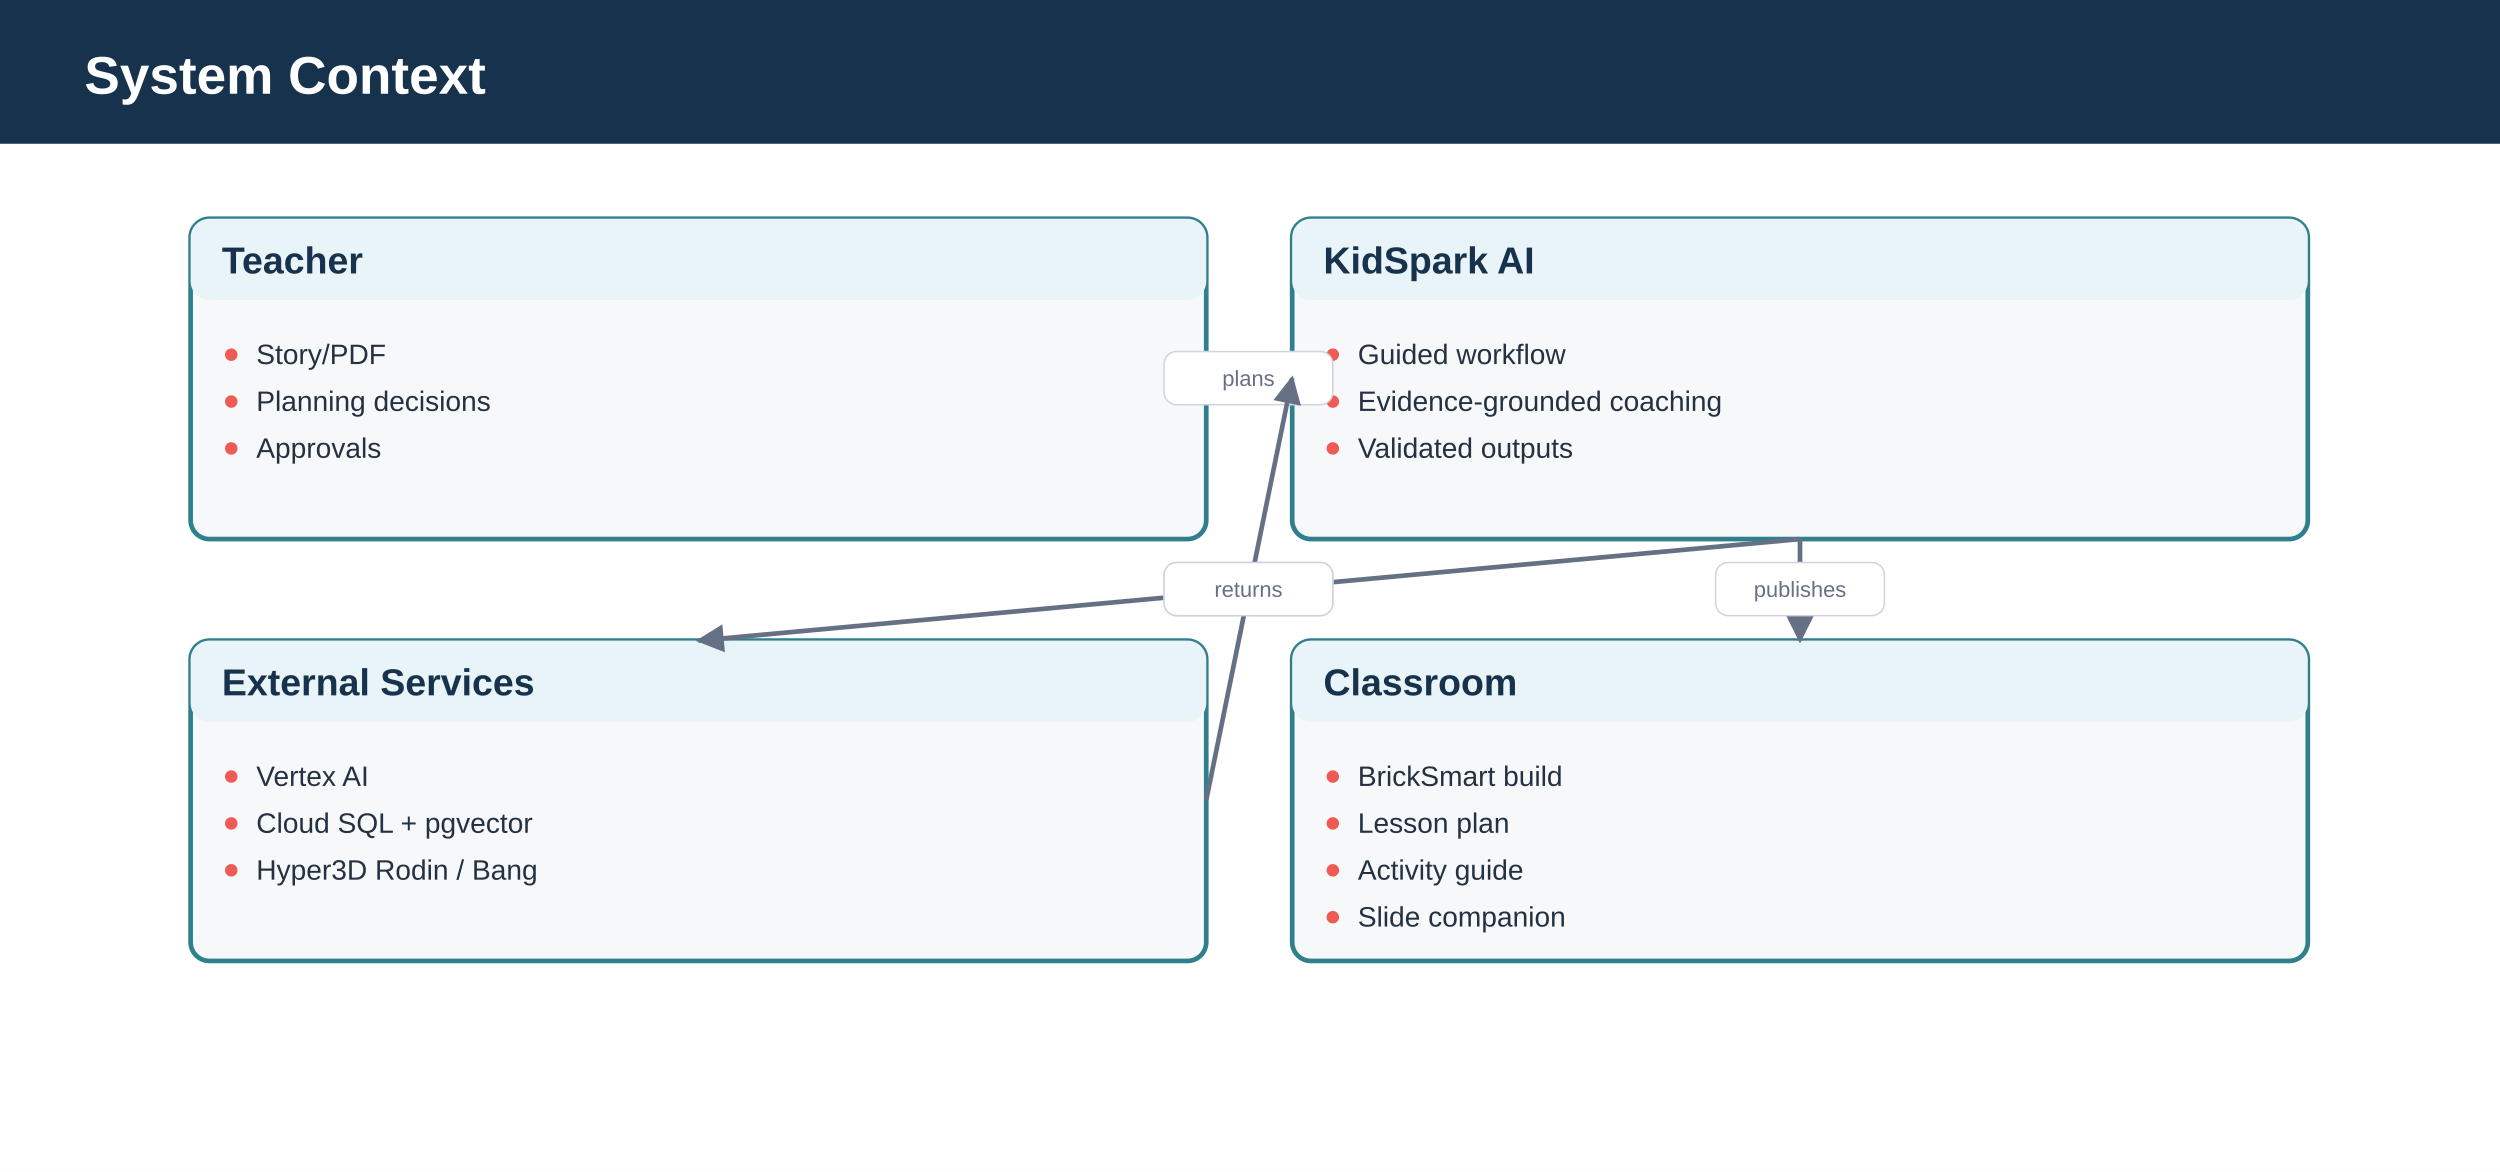
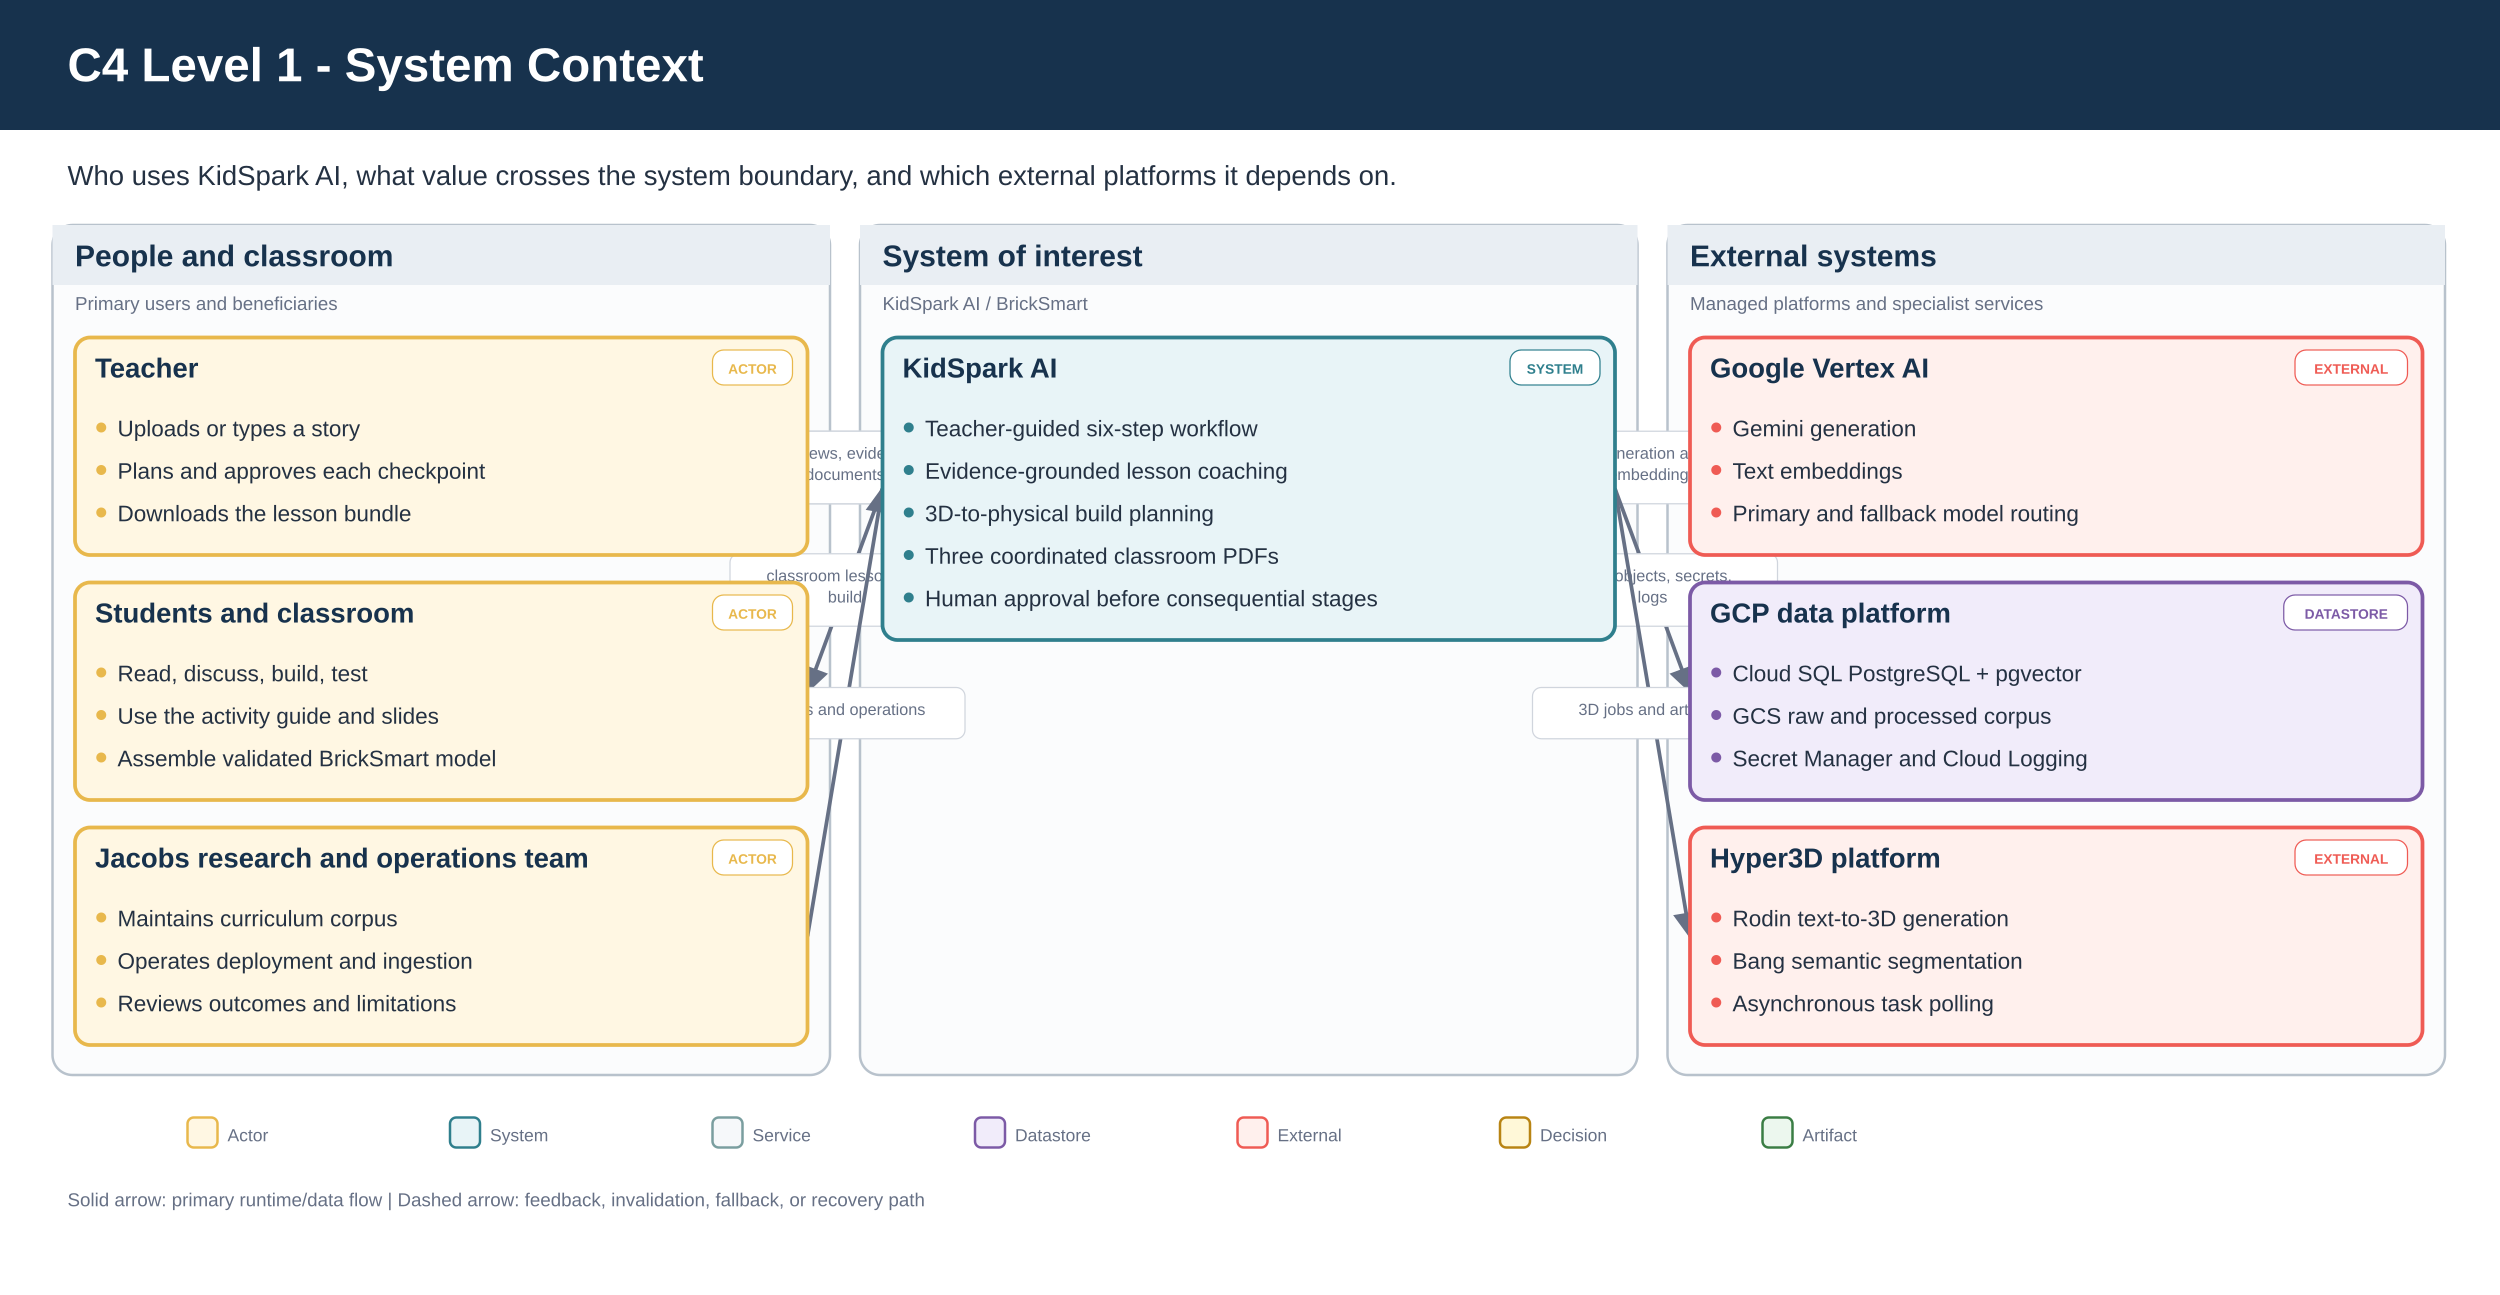
- <svg xmlns="http://www.w3.org/2000/svg" width="1600" height="750" viewBox="0 0 1600 750">
+ <svg xmlns="http://www.w3.org/2000/svg" width="2000" height="1036" viewBox="0 0 2000 1036">
  <rect width="100%" height="100%" fill="white" />
-   <rect width="1600" height="92" fill="#17324D" />
-   <text x="54" y="60" font-family="Arial" font-size="34" font-weight="700" fill="white">System Context</text>
+   <rect width="2000" height="104" fill="#17324D" />
+   <text x="54" y="65" font-family="Arial" font-size="38" font-weight="700" fill="white">C4 Level 1 - System Context</text>
+   <text x="54" y="148" font-family="Arial" font-size="22" fill="#243142">Who uses KidSpark AI, what value crosses the system boundary, and which external platforms it depends on.</text>
  <defs>
-     <marker id="arrow" viewBox="0 0 10 10" refX="9" refY="5" markerWidth="6" markerHeight="6" orient="auto-start-reverse">
+     <marker id="arrow" viewBox="0 0 10 10" refX="9" refY="5" markerWidth="7" markerHeight="7" orient="auto-start-reverse">
      <path d="M 0 0 L 10 5 L 0 10 z" fill="#667085" />
    </marker>
  </defs>
-   <rect x="122" y="140" width="650" height="205" rx="12" fill="#F6F8FA" stroke="#2F7F8D" stroke-width="3" />
-   <rect x="122" y="140" width="650" height="52" rx="12" fill="#E8F4F7" />
-   <text x="142" y="175" font-family="Arial" font-size="24" font-weight="700" fill="#17324D">Teacher</text>
-   <circle cx="148" cy="227" r="4" fill="#EF5B54" />
-   <text x="164" y="233" font-family="Arial" font-size="18" fill="#243142">Story/PDF</text>
-   <circle cx="148" cy="257" r="4" fill="#EF5B54" />
-   <text x="164" y="263" font-family="Arial" font-size="18" fill="#243142">Planning decisions</text>
-   <circle cx="148" cy="287" r="4" fill="#EF5B54" />
-   <text x="164" y="293" font-family="Arial" font-size="18" fill="#243142">Approvals</text>
-   <rect x="827" y="140" width="650" height="205" rx="12" fill="#F6F8FA" stroke="#2F7F8D" stroke-width="3" />
-   <rect x="827" y="140" width="650" height="52" rx="12" fill="#E8F4F7" />
-   <text x="847" y="175" font-family="Arial" font-size="24" font-weight="700" fill="#17324D">KidSpark AI</text>
-   <circle cx="853" cy="227" r="4" fill="#EF5B54" />
-   <text x="869" y="233" font-family="Arial" font-size="18" fill="#243142">Guided workflow</text>
-   <circle cx="853" cy="257" r="4" fill="#EF5B54" />
-   <text x="869" y="263" font-family="Arial" font-size="18" fill="#243142">Evidence-grounded coaching</text>
-   <circle cx="853" cy="287" r="4" fill="#EF5B54" />
-   <text x="869" y="293" font-family="Arial" font-size="18" fill="#243142">Validated outputs</text>
-   <rect x="122" y="410" width="650" height="205" rx="12" fill="#F6F8FA" stroke="#2F7F8D" stroke-width="3" />
-   <rect x="122" y="410" width="650" height="52" rx="12" fill="#E8F4F7" />
-   <text x="142" y="445" font-family="Arial" font-size="24" font-weight="700" fill="#17324D">External Services</text>
-   <circle cx="148" cy="497" r="4" fill="#EF5B54" />
-   <text x="164" y="503" font-family="Arial" font-size="18" fill="#243142">Vertex AI</text>
-   <circle cx="148" cy="527" r="4" fill="#EF5B54" />
-   <text x="164" y="533" font-family="Arial" font-size="18" fill="#243142">Cloud SQL + pgvector</text>
-   <circle cx="148" cy="557" r="4" fill="#EF5B54" />
-   <text x="164" y="563" font-family="Arial" font-size="18" fill="#243142">Hyper3D Rodin / Bang</text>
-   <rect x="827" y="410" width="650" height="205" rx="12" fill="#F6F8FA" stroke="#2F7F8D" stroke-width="3" />
-   <rect x="827" y="410" width="650" height="52" rx="12" fill="#E8F4F7" />
-   <text x="847" y="445" font-family="Arial" font-size="24" font-weight="700" fill="#17324D">Classroom</text>
-   <circle cx="853" cy="497" r="4" fill="#EF5B54" />
-   <text x="869" y="503" font-family="Arial" font-size="18" fill="#243142">BrickSmart build</text>
-   <circle cx="853" cy="527" r="4" fill="#EF5B54" />
-   <text x="869" y="533" font-family="Arial" font-size="18" fill="#243142">Lesson plan</text>
-   <circle cx="853" cy="557" r="4" fill="#EF5B54" />
-   <text x="869" y="563" font-family="Arial" font-size="18" fill="#243142">Activity guide</text>
-   <circle cx="853" cy="587" r="4" fill="#EF5B54" />
-   <text x="869" y="593" font-family="Arial" font-size="18" fill="#243142">Slide companion</text>
-   <line x1="772" y1="242" x2="827" y2="242" stroke="#667085" stroke-width="3" marker-end="url(#arrow)" />
-   <rect x="745" y="225" width="108" height="34" rx="8" fill="white" stroke="#D0D5DD" />
-   <text x="799" y="247" text-anchor="middle" font-family="Arial" font-size="14" fill="#667085">plans</text>
-   <line x1="1152" y1="345" x2="447" y2="410" stroke="#667085" stroke-width="3" marker-end="url(#arrow)" />
-   <rect x="745" y="360" width="108" height="34" rx="8" fill="white" stroke="#D0D5DD" />
-   <text x="799" y="382" text-anchor="middle" font-family="Arial" font-size="14" fill="#667085">calls</text>
-   <line x1="772" y1="512" x2="827" y2="242" stroke="#667085" stroke-width="3" marker-end="url(#arrow)" />
-   <rect x="745" y="360" width="108" height="34" rx="8" fill="white" stroke="#D0D5DD" />
-   <text x="799" y="382" text-anchor="middle" font-family="Arial" font-size="14" fill="#667085">returns</text>
-   <line x1="1152" y1="345" x2="1152" y2="410" stroke="#667085" stroke-width="3" marker-end="url(#arrow)" />
-   <rect x="1098" y="360" width="108" height="34" rx="8" fill="white" stroke="#D0D5DD" />
-   <text x="1152" y="382" text-anchor="middle" font-family="Arial" font-size="14" fill="#667085">publishes</text>
+   <rect x="42" y="180" width="622" height="680" rx="16" fill="#FBFCFD" stroke="#B8C2CC" stroke-width="2" />
+   <rect x="42" y="180" width="622" height="48" fill="#E9EEF3" />
+   <text x="60" y="213" font-family="Arial" font-size="24" font-weight="700" fill="#17324D">People and classroom</text>
+   <text x="60" y="248" font-family="Arial" font-size="15" fill="#667085">Primary users and beneficiaries</text>
+   <rect x="688" y="180" width="622" height="680" rx="16" fill="#FBFCFD" stroke="#B8C2CC" stroke-width="2" />
+   <rect x="688" y="180" width="622" height="48" fill="#E9EEF3" />
+   <text x="706" y="213" font-family="Arial" font-size="24" font-weight="700" fill="#17324D">System of interest</text>
+   <text x="706" y="248" font-family="Arial" font-size="15" fill="#667085">KidSpark AI / BrickSmart</text>
+   <rect x="1334" y="180" width="622" height="680" rx="16" fill="#FBFCFD" stroke="#B8C2CC" stroke-width="2" />
+   <rect x="1334" y="180" width="622" height="48" fill="#E9EEF3" />
+   <text x="1352" y="213" font-family="Arial" font-size="24" font-weight="700" fill="#17324D">External systems</text>
+   <text x="1352" y="248" font-family="Arial" font-size="15" fill="#667085">Managed platforms and specialist services</text>
+   <line x1="646" y1="357" x2="706" y2="391" stroke="#667085" stroke-width="3" marker-end="url(#arrow)" />
+   <rect x="596" y="345" width="160" height="58" rx="7" fill="white" stroke="#D0D5DD" />
+   <text x="676" y="367" text-anchor="middle" font-family="Arial" font-size="13" fill="#667085">story, decisions,</text>
+   <text x="676" y="384" text-anchor="middle" font-family="Arial" font-size="13" fill="#667085">approvals</text>
+   <line x1="706" y1="391" x2="646" y2="357" stroke="#667085" stroke-width="3" stroke-dasharray="12 8" marker-end="url(#arrow)" />
+   <rect x="588" y="345" width="176" height="58" rx="7" fill="white" stroke="#D0D5DD" />
+   <text x="676" y="367" text-anchor="middle" font-family="Arial" font-size="13" fill="#667085">previews, evidence,</text>
+   <text x="676" y="384" text-anchor="middle" font-family="Arial" font-size="13" fill="#667085">documents</text>
+   <line x1="706" y1="391" x2="646" y2="553" stroke="#667085" stroke-width="3" marker-end="url(#arrow)" />
+   <rect x="584" y="443" width="184" height="58" rx="7" fill="white" stroke="#D0D5DD" />
+   <text x="676" y="465" text-anchor="middle" font-family="Arial" font-size="13" fill="#667085">classroom lesson and</text>
+   <text x="676" y="482" text-anchor="middle" font-family="Arial" font-size="13" fill="#667085">build</text>
+   <line x1="646" y1="749" x2="706" y2="391" stroke="#667085" stroke-width="3" marker-end="url(#arrow)" />
+   <rect x="580" y="550" width="192" height="41" rx="7" fill="white" stroke="#D0D5DD" />
+   <text x="676" y="572" text-anchor="middle" font-family="Arial" font-size="13" fill="#667085">corpus and operations</text>
+   <line x1="1292" y1="391" x2="1352" y2="357" stroke="#667085" stroke-width="3" marker-end="url(#arrow)" />
+   <rect x="1254" y="345" width="136" height="58" rx="7" fill="white" stroke="#D0D5DD" />
+   <text x="1322" y="367" text-anchor="middle" font-family="Arial" font-size="13" fill="#667085">generation and</text>
+   <text x="1322" y="384" text-anchor="middle" font-family="Arial" font-size="13" fill="#667085">embeddings</text>
+   <line x1="1292" y1="391" x2="1352" y2="553" stroke="#667085" stroke-width="3" marker-end="url(#arrow)" />
+   <rect x="1222" y="443" width="200" height="58" rx="7" fill="white" stroke="#D0D5DD" />
+   <text x="1322" y="465" text-anchor="middle" font-family="Arial" font-size="13" fill="#667085">SQL, objects, secrets,</text>
+   <text x="1322" y="482" text-anchor="middle" font-family="Arial" font-size="13" fill="#667085">logs</text>
+   <line x1="1292" y1="391" x2="1352" y2="749" stroke="#667085" stroke-width="3" marker-end="url(#arrow)" />
+   <rect x="1226" y="550" width="192" height="41" rx="7" fill="white" stroke="#D0D5DD" />
+   <text x="1322" y="572" text-anchor="middle" font-family="Arial" font-size="13" fill="#667085">3D jobs and artifacts</text>
+   <rect x="60" y="270" width="586" height="174" rx="12" fill="#FFF7E3" stroke="#E8B84C" stroke-width="3" />
+   <text x="76" y="302" font-family="Arial" font-size="22" font-weight="700" fill="#17324D">Teacher</text>
+   <rect x="570" y="280" width="64" height="28" rx="9" fill="white" stroke="#E8B84C" />
+   <text x="602" y="299" text-anchor="middle" font-family="Arial" font-size="11" font-weight="700" fill="#E8B84C">ACTOR</text>
+   <circle cx="81" cy="342" r="4" fill="#E8B84C" />
+   <text x="94" y="349" font-family="Arial" font-size="18" fill="#243142">Uploads or types a story</text>
+   <circle cx="81" cy="376" r="4" fill="#E8B84C" />
+   <text x="94" y="383" font-family="Arial" font-size="18" fill="#243142">Plans and approves each checkpoint</text>
+   <circle cx="81" cy="410" r="4" fill="#E8B84C" />
+   <text x="94" y="417" font-family="Arial" font-size="18" fill="#243142">Downloads the lesson bundle</text>
+   <rect x="60" y="466" width="586" height="174" rx="12" fill="#FFF7E3" stroke="#E8B84C" stroke-width="3" />
+   <text x="76" y="498" font-family="Arial" font-size="22" font-weight="700" fill="#17324D">Students and classroom</text>
+   <rect x="570" y="476" width="64" height="28" rx="9" fill="white" stroke="#E8B84C" />
+   <text x="602" y="495" text-anchor="middle" font-family="Arial" font-size="11" font-weight="700" fill="#E8B84C">ACTOR</text>
+   <circle cx="81" cy="538" r="4" fill="#E8B84C" />
+   <text x="94" y="545" font-family="Arial" font-size="18" fill="#243142">Read, discuss, build, test</text>
+   <circle cx="81" cy="572" r="4" fill="#E8B84C" />
+   <text x="94" y="579" font-family="Arial" font-size="18" fill="#243142">Use the activity guide and slides</text>
+   <circle cx="81" cy="606" r="4" fill="#E8B84C" />
+   <text x="94" y="613" font-family="Arial" font-size="18" fill="#243142">Assemble validated BrickSmart model</text>
+   <rect x="60" y="662" width="586" height="174" rx="12" fill="#FFF7E3" stroke="#E8B84C" stroke-width="3" />
+   <text x="76" y="694" font-family="Arial" font-size="22" font-weight="700" fill="#17324D">Jacobs research and operations team</text>
+   <rect x="570" y="672" width="64" height="28" rx="9" fill="white" stroke="#E8B84C" />
+   <text x="602" y="691" text-anchor="middle" font-family="Arial" font-size="11" font-weight="700" fill="#E8B84C">ACTOR</text>
+   <circle cx="81" cy="734" r="4" fill="#E8B84C" />
+   <text x="94" y="741" font-family="Arial" font-size="18" fill="#243142">Maintains curriculum corpus</text>
+   <circle cx="81" cy="768" r="4" fill="#E8B84C" />
+   <text x="94" y="775" font-family="Arial" font-size="18" fill="#243142">Operates deployment and ingestion</text>
+   <circle cx="81" cy="802" r="4" fill="#E8B84C" />
+   <text x="94" y="809" font-family="Arial" font-size="18" fill="#243142">Reviews outcomes and limitations</text>
+   <rect x="706" y="270" width="586" height="242" rx="12" fill="#E8F4F7" stroke="#2F7F8D" stroke-width="3" />
+   <text x="722" y="302" font-family="Arial" font-size="22" font-weight="700" fill="#17324D">KidSpark AI</text>
+   <rect x="1208" y="280" width="72" height="28" rx="9" fill="white" stroke="#2F7F8D" />
+   <text x="1244" y="299" text-anchor="middle" font-family="Arial" font-size="11" font-weight="700" fill="#2F7F8D">SYSTEM</text>
+   <circle cx="727" cy="342" r="4" fill="#2F7F8D" />
+   <text x="740" y="349" font-family="Arial" font-size="18" fill="#243142">Teacher-guided six-step workflow</text>
+   <circle cx="727" cy="376" r="4" fill="#2F7F8D" />
+   <text x="740" y="383" font-family="Arial" font-size="18" fill="#243142">Evidence-grounded lesson coaching</text>
+   <circle cx="727" cy="410" r="4" fill="#2F7F8D" />
+   <text x="740" y="417" font-family="Arial" font-size="18" fill="#243142">3D-to-physical build planning</text>
+   <circle cx="727" cy="444" r="4" fill="#2F7F8D" />
+   <text x="740" y="451" font-family="Arial" font-size="18" fill="#243142">Three coordinated classroom PDFs</text>
+   <circle cx="727" cy="478" r="4" fill="#2F7F8D" />
+   <text x="740" y="485" font-family="Arial" font-size="18" fill="#243142">Human approval before consequential stages</text>
+   <rect x="1352" y="270" width="586" height="174" rx="12" fill="#FFF0ED" stroke="#EF5B54" stroke-width="3" />
+   <text x="1368" y="302" font-family="Arial" font-size="22" font-weight="700" fill="#17324D">Google Vertex AI</text>
+   <rect x="1836" y="280" width="90" height="28" rx="9" fill="white" stroke="#EF5B54" />
+   <text x="1881" y="299" text-anchor="middle" font-family="Arial" font-size="11" font-weight="700" fill="#EF5B54">EXTERNAL</text>
+   <circle cx="1373" cy="342" r="4" fill="#EF5B54" />
+   <text x="1386" y="349" font-family="Arial" font-size="18" fill="#243142">Gemini generation</text>
+   <circle cx="1373" cy="376" r="4" fill="#EF5B54" />
+   <text x="1386" y="383" font-family="Arial" font-size="18" fill="#243142">Text embeddings</text>
+   <circle cx="1373" cy="410" r="4" fill="#EF5B54" />
+   <text x="1386" y="417" font-family="Arial" font-size="18" fill="#243142">Primary and fallback model routing</text>
+   <rect x="1352" y="466" width="586" height="174" rx="12" fill="#F1ECFA" stroke="#7C5AA6" stroke-width="3" />
+   <text x="1368" y="498" font-family="Arial" font-size="22" font-weight="700" fill="#17324D">GCP data platform</text>
+   <rect x="1827" y="476" width="99" height="28" rx="9" fill="white" stroke="#7C5AA6" />
+   <text x="1877" y="495" text-anchor="middle" font-family="Arial" font-size="11" font-weight="700" fill="#7C5AA6">DATASTORE</text>
+   <circle cx="1373" cy="538" r="4" fill="#7C5AA6" />
+   <text x="1386" y="545" font-family="Arial" font-size="18" fill="#243142">Cloud SQL PostgreSQL + pgvector</text>
+   <circle cx="1373" cy="572" r="4" fill="#7C5AA6" />
+   <text x="1386" y="579" font-family="Arial" font-size="18" fill="#243142">GCS raw and processed corpus</text>
+   <circle cx="1373" cy="606" r="4" fill="#7C5AA6" />
+   <text x="1386" y="613" font-family="Arial" font-size="18" fill="#243142">Secret Manager and Cloud Logging</text>
+   <rect x="1352" y="662" width="586" height="174" rx="12" fill="#FFF0ED" stroke="#EF5B54" stroke-width="3" />
+   <text x="1368" y="694" font-family="Arial" font-size="22" font-weight="700" fill="#17324D">Hyper3D platform</text>
+   <rect x="1836" y="672" width="90" height="28" rx="9" fill="white" stroke="#EF5B54" />
+   <text x="1881" y="691" text-anchor="middle" font-family="Arial" font-size="11" font-weight="700" fill="#EF5B54">EXTERNAL</text>
+   <circle cx="1373" cy="734" r="4" fill="#EF5B54" />
+   <text x="1386" y="741" font-family="Arial" font-size="18" fill="#243142">Rodin text-to-3D generation</text>
+   <circle cx="1373" cy="768" r="4" fill="#EF5B54" />
+   <text x="1386" y="775" font-family="Arial" font-size="18" fill="#243142">Bang semantic segmentation</text>
+   <circle cx="1373" cy="802" r="4" fill="#EF5B54" />
+   <text x="1386" y="809" font-family="Arial" font-size="18" fill="#243142">Asynchronous task polling</text>
+   <rect x="150" y="894" width="24" height="24" rx="5" fill="#FFF7E3" stroke="#E8B84C" stroke-width="2" />
+   <text x="182" y="913" font-family="Arial" font-size="14" fill="#667085">Actor</text>
+   <rect x="360" y="894" width="24" height="24" rx="5" fill="#E8F4F7" stroke="#2F7F8D" stroke-width="2" />
+   <text x="392" y="913" font-family="Arial" font-size="14" fill="#667085">System</text>
+   <rect x="570" y="894" width="24" height="24" rx="5" fill="#F6F8FA" stroke="#7A9E9F" stroke-width="2" />
+   <text x="602" y="913" font-family="Arial" font-size="14" fill="#667085">Service</text>
+   <rect x="780" y="894" width="24" height="24" rx="5" fill="#F1ECFA" stroke="#7C5AA6" stroke-width="2" />
+   <text x="812" y="913" font-family="Arial" font-size="14" fill="#667085">Datastore</text>
+   <rect x="990" y="894" width="24" height="24" rx="5" fill="#FFF0ED" stroke="#EF5B54" stroke-width="2" />
+   <text x="1022" y="913" font-family="Arial" font-size="14" fill="#667085">External</text>
+   <rect x="1200" y="894" width="24" height="24" rx="5" fill="#FFF8D8" stroke="#B88413" stroke-width="2" />
+   <text x="1232" y="913" font-family="Arial" font-size="14" fill="#667085">Decision</text>
+   <rect x="1410" y="894" width="24" height="24" rx="5" fill="#ECF7EE" stroke="#3A7D44" stroke-width="2" />
+   <text x="1442" y="913" font-family="Arial" font-size="14" fill="#667085">Artifact</text>
+   <text x="54" y="965" font-family="Arial" font-size="15" fill="#667085">Solid arrow: primary runtime/data flow | Dashed arrow: feedback, invalidation, fallback, or recovery path</text>
</svg>
